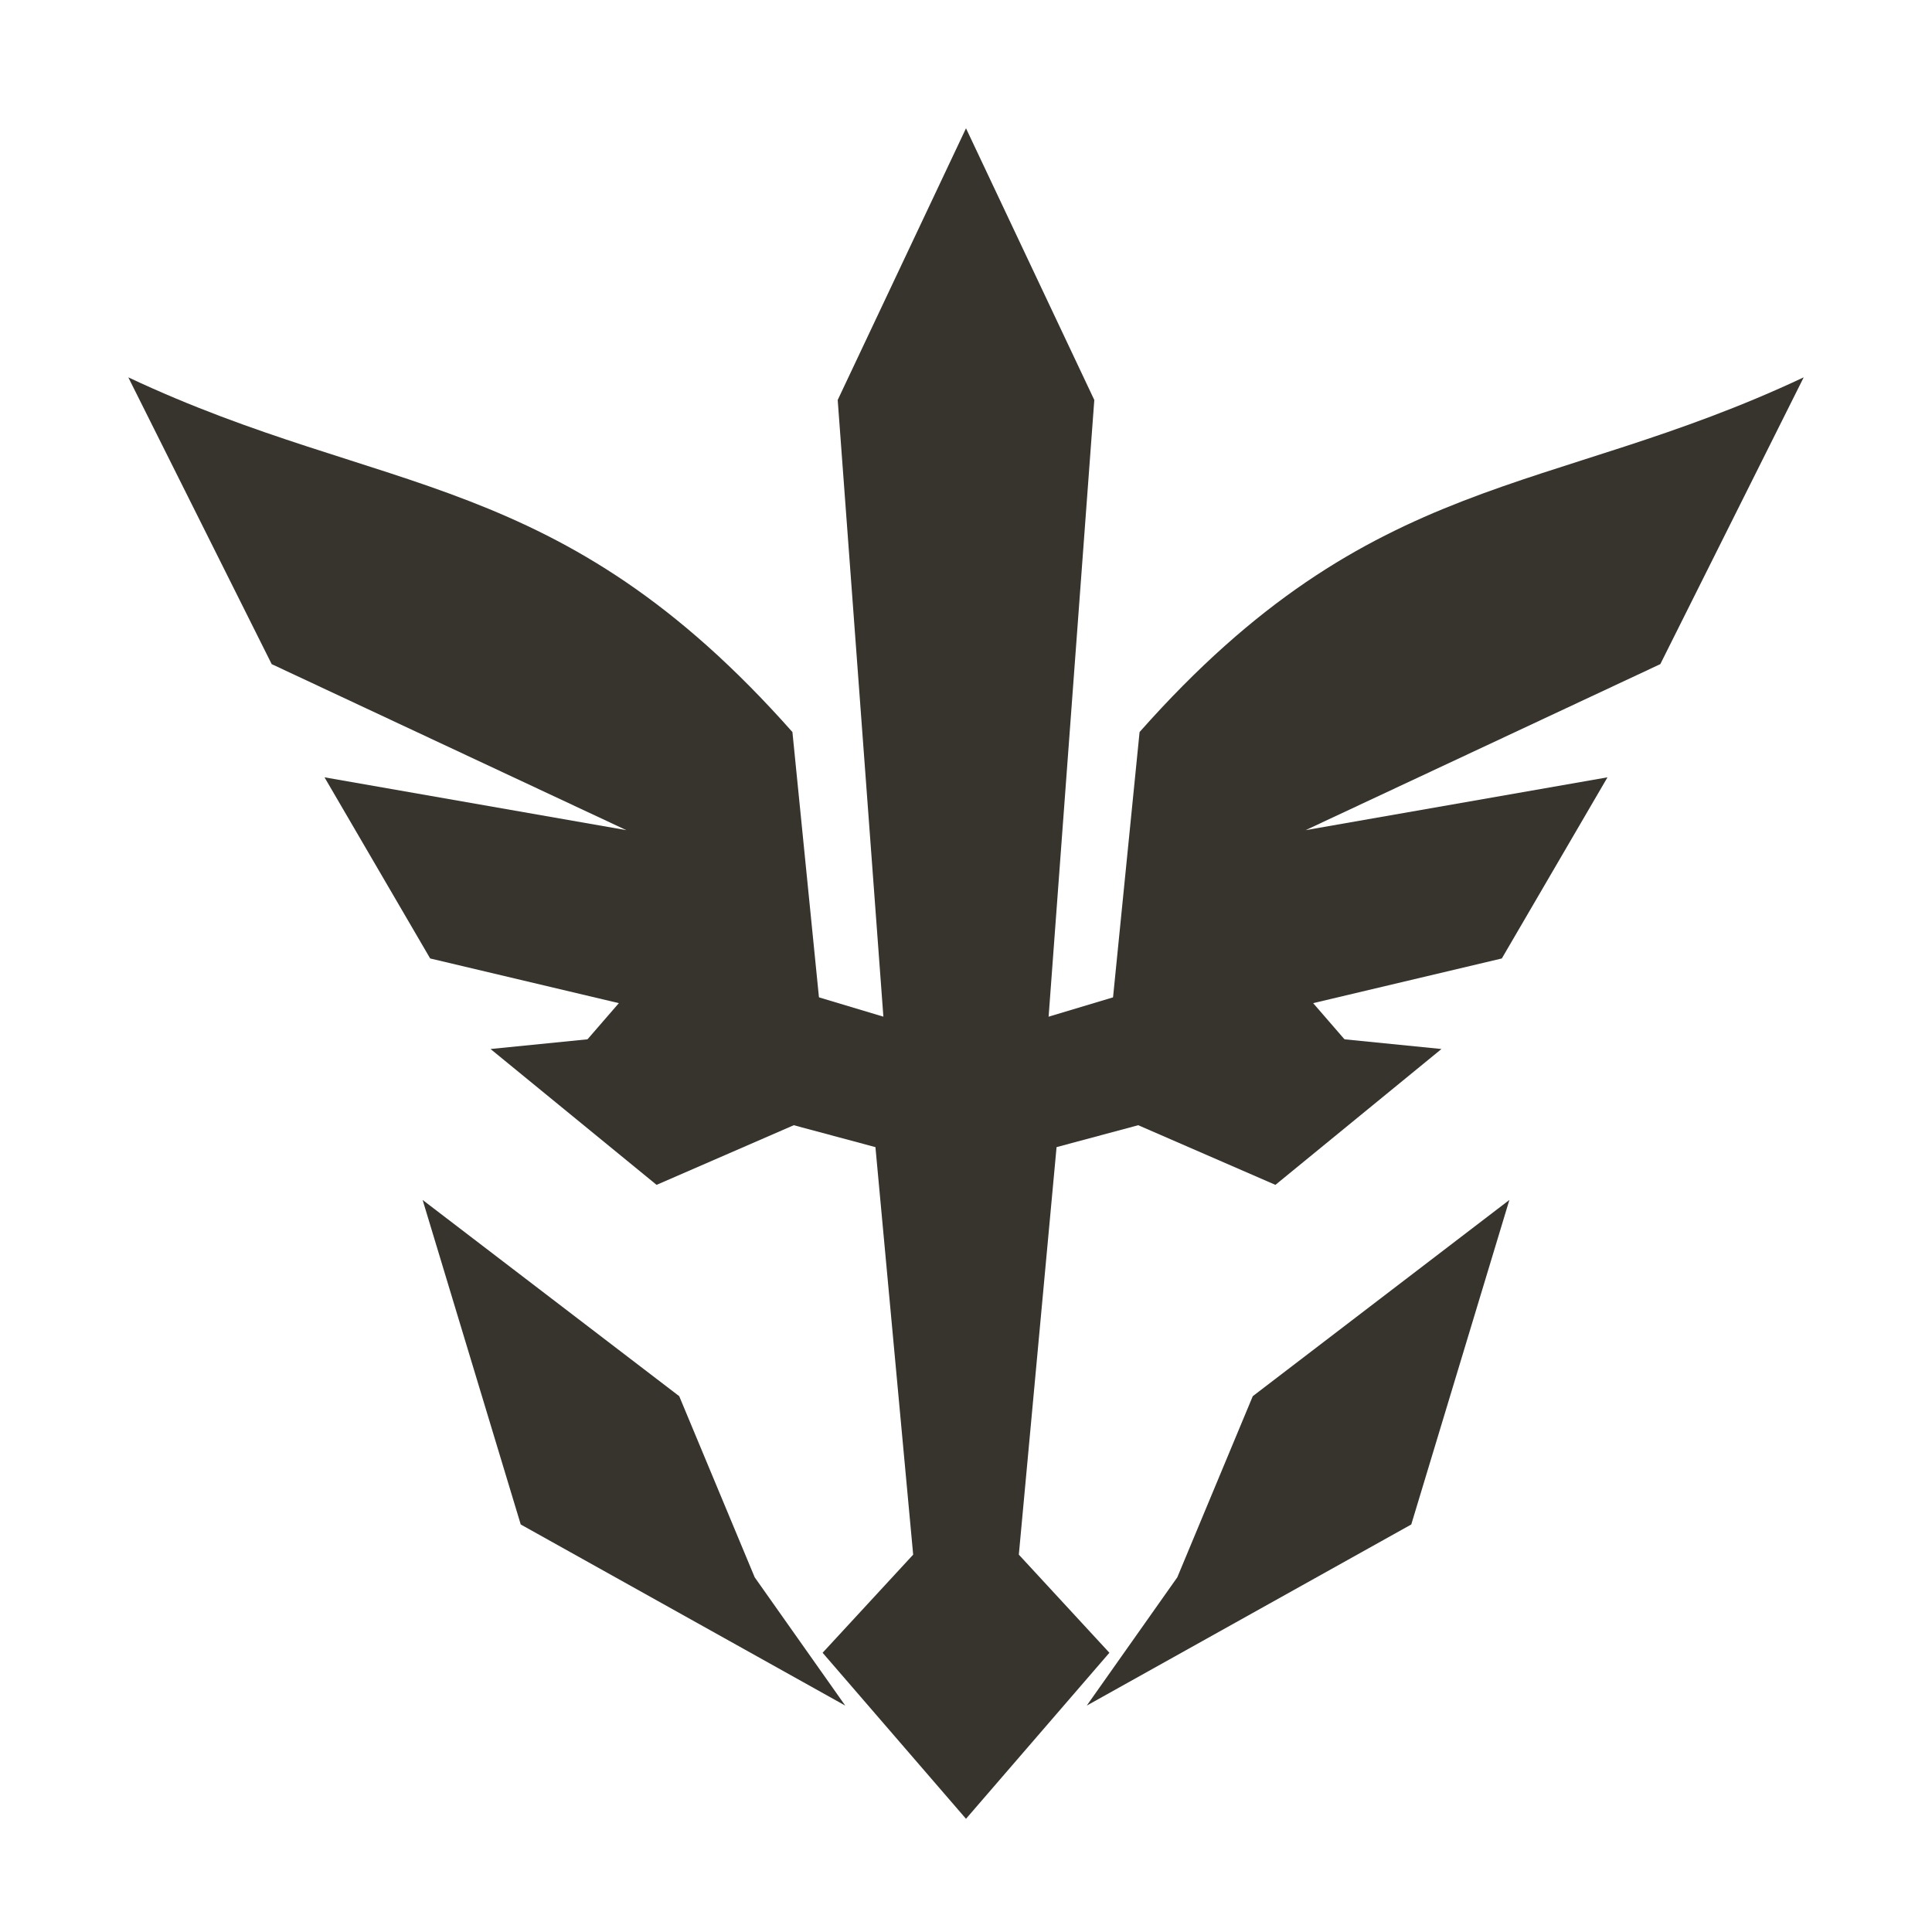
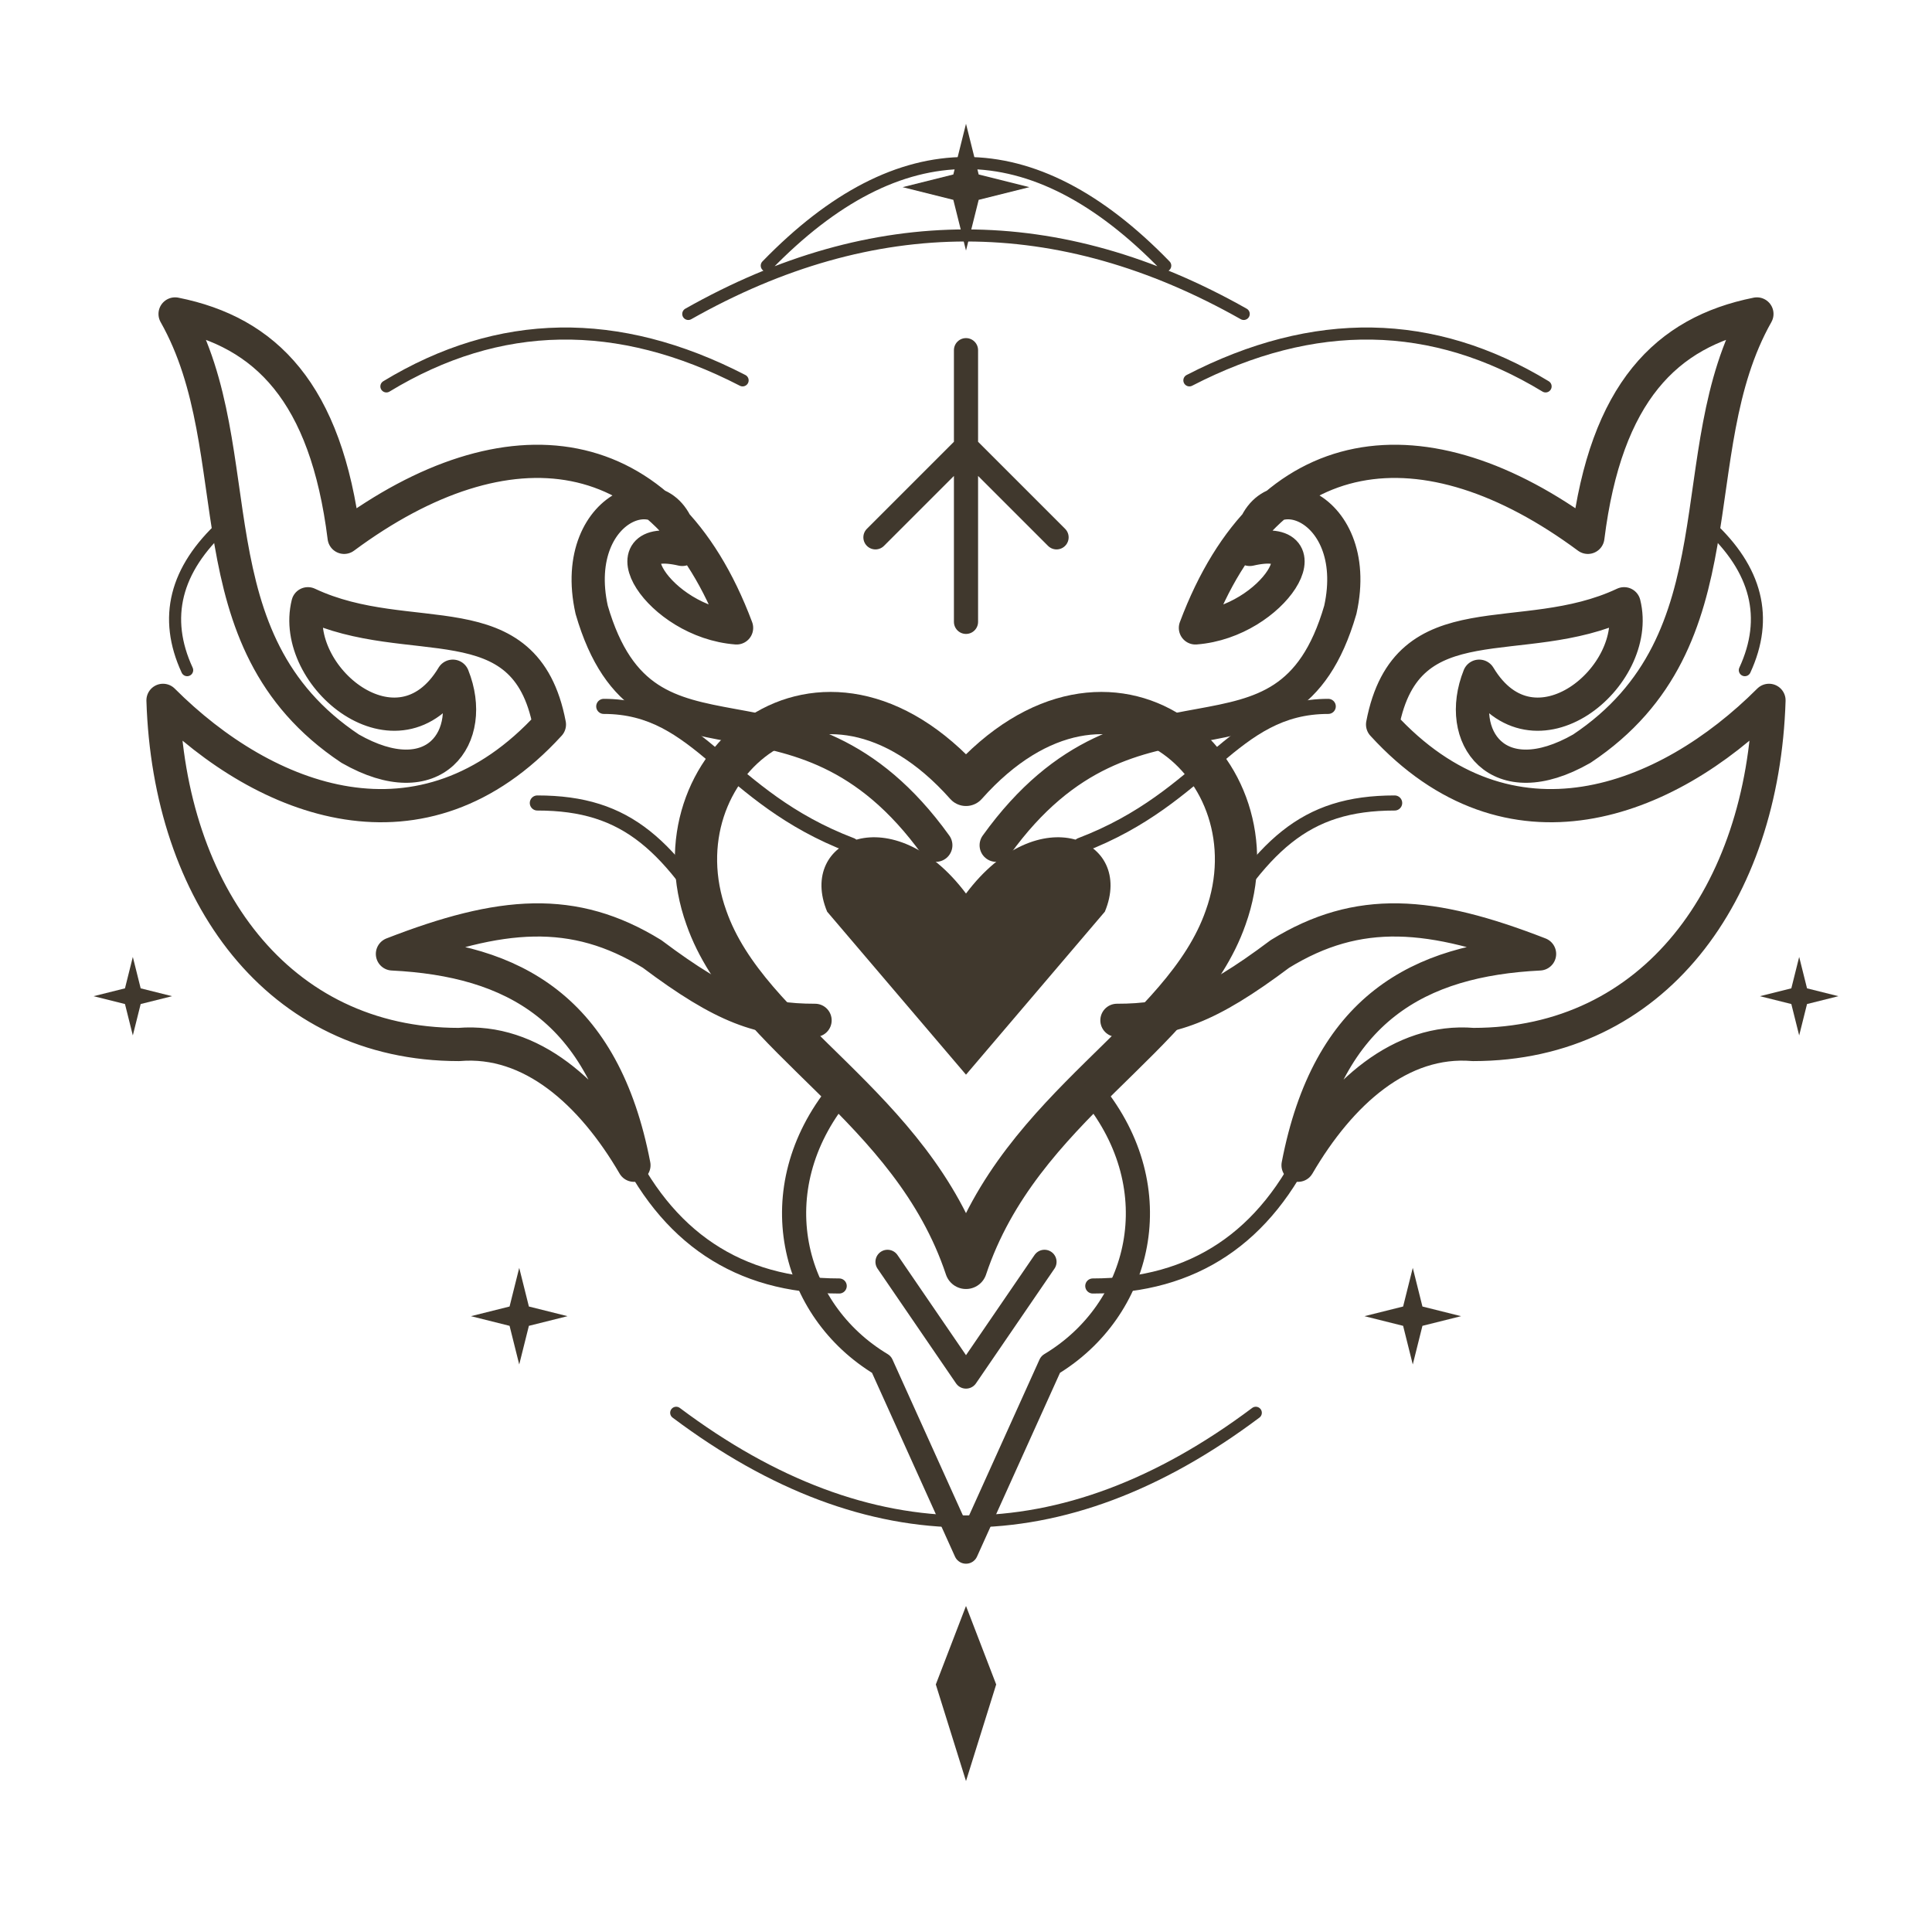
- <svg xmlns="http://www.w3.org/2000/svg" viewBox="0 0 256 256" fill="#37332d" color="#37332d">
-   <path d="M128 17l17 36-8 108-9 25-9-25-8-108z" />
-   <path d="M88 126l40 12 40-12 13 15-41 11-5 54 12 13-19 22-19-22 12-13-5-54-41-11z" />
-   <path d="M105 97C74 62 51 66 17 50l19 38 47 22-40-7 14 24 38 9-30 3 22 18 23-10zm46 0c31-35 54-31 88-47l-19 38-47 22 40-7-14 24-38 9 30 3-22 18-23-10z" />
-   <path d="M90 185l-34-26 13 43 43 24-12-17zm76 0 34-26-13 43-43 24 12-17z" />
+ <svg xmlns="http://www.w3.org/2000/svg" viewBox="0 0 320 320" fill="none" stroke="#40382d" stroke-linecap="round" stroke-linejoin="round">
+   <defs>
+     <path id="spark" d="M0-10 2-2 10 0 2 2 0 10-2 2-10 0-2-2Z" fill="#40382d" stroke="none" />
+     <path id="rune" d="M-4-7V7M-4-5 4 0-4 5" stroke-width="2" />
+   </defs>
+   <defs>
+     <g id="wing">
+       <path d="M155 140C132 108 107 132 98 101 94 83 112 77 113 91 100 88 109 103 122 104 110 72 84 69 57 89 54 65 44 55 29 52 42 75 31 106 58 124 72 132 79 122 75 112 66 127 48 112 51 100 68 108 87 99 91 120 70 143 44 133 27 116 28 148 46 173 76 173 88 172 98 181 105 193 100 167 85 159 65 158 83 151 95 150 108 158 120 167 126 169 135 169" stroke-width="5.5" />
+       <path d="M141 140C120 132 116 117 100 117M121 157C111 140 104 133 89 133M103 189Q114 213 139 213" stroke-width="2.5" />
+       <path d="M37 87Q25 98 31 111M64 64Q92 47 123 63" stroke-width="2" />
+     </g>
+   </defs>
+   <use href="#wing" />
+   <use href="#wing" transform="translate(320) scale(-1 1)" />
+   <path d="M160 130C136 103 108 127 117 152 124 172 151 183 160 210 169 183 196 172 203 152 212 127 184 103 160 130Z" stroke-width="7" />
+   <path d="M160 148C148 132 132 139 137 151L160 178 183 151C188 139 172 132 160 148Z" fill="#40382d" stroke="none" />
+   <path d="M139 181C126 197 131 217 146 226L160 257 174 226C189 217 194 197 181 181M147 209 160 228 173 209M160 58V103M145 89 160 74 175 89" stroke-width="4" />
+   <path d="M114 52Q160 26 206 52M127 44Q160 10 193 44M112 234Q160 270 208 234" stroke-width="2" />
+   <path d="M160 266 165 279 160 295 155 279Z" fill="#40382d" stroke="none" />
+   <use href="#spark" transform="translate(160 31) scale(1.05)" />
+   <use href="#spark" transform="translate(86 218) scale(0.8)" />
+   <use href="#spark" transform="translate(234 218) scale(0.8)" />
+   <use href="#spark" transform="translate(22 165) scale(0.65)" />
+   <use href="#spark" transform="translate(298 165) scale(0.65)" />
</svg>
